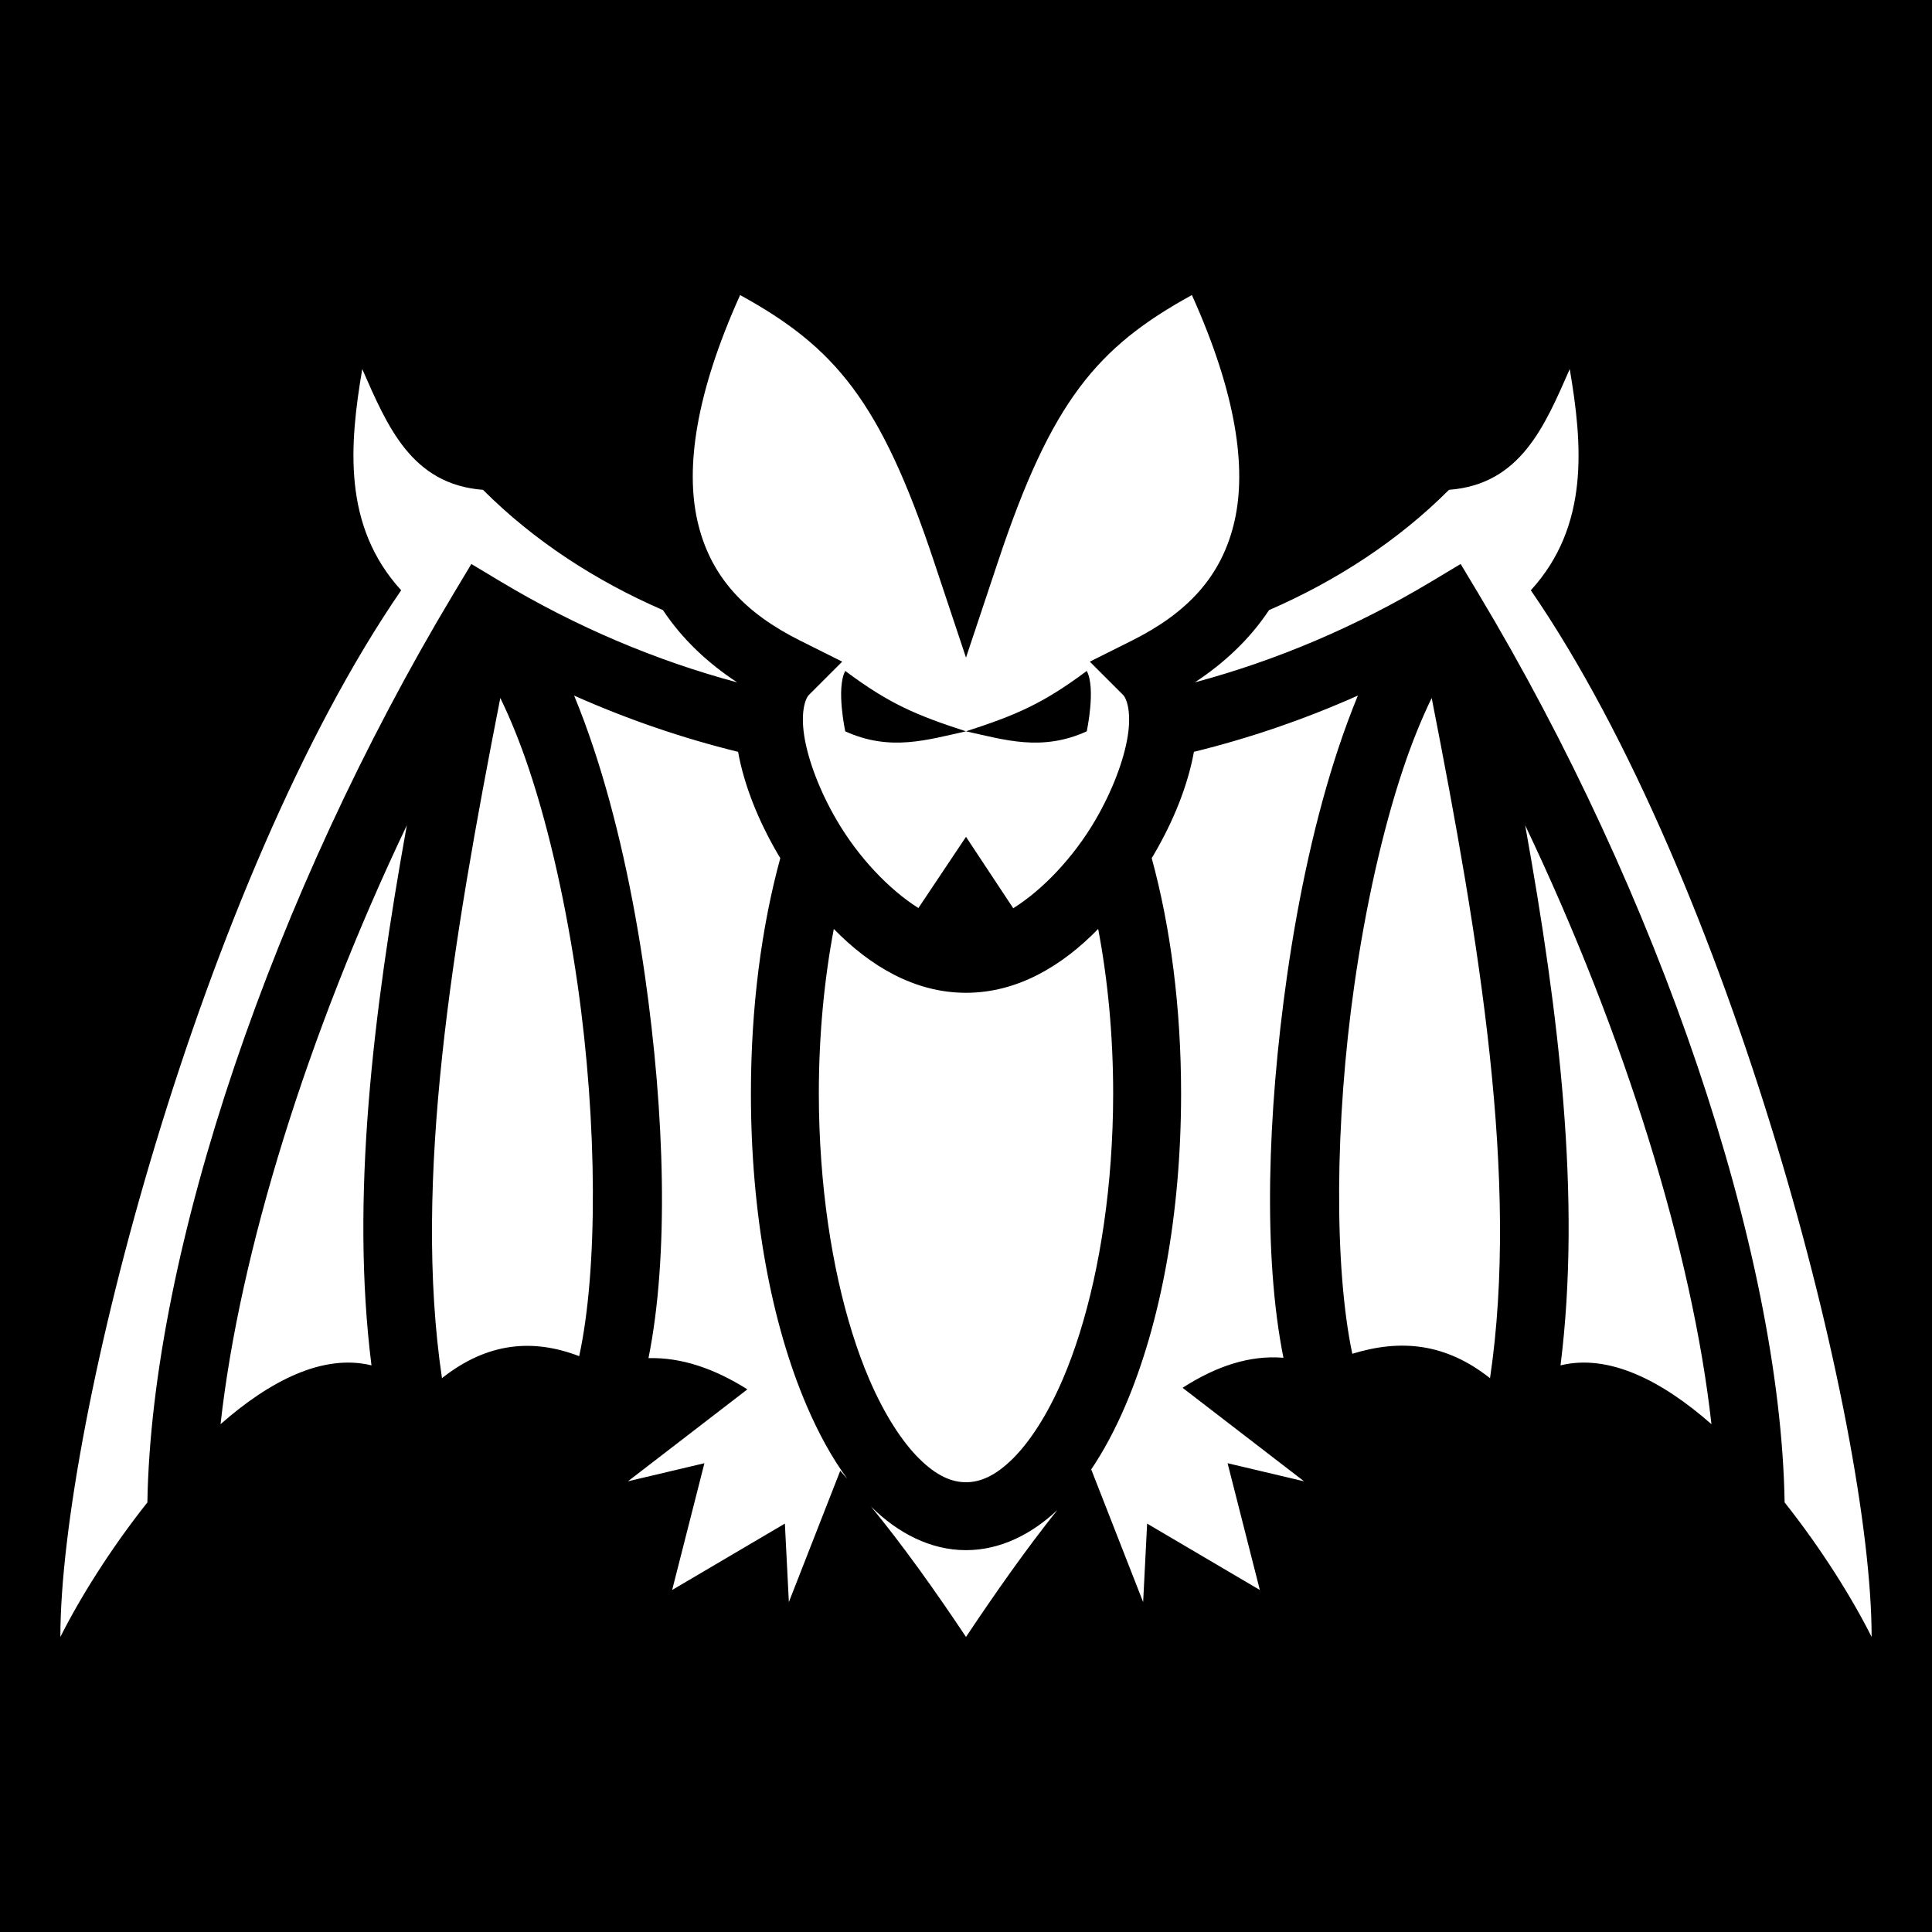
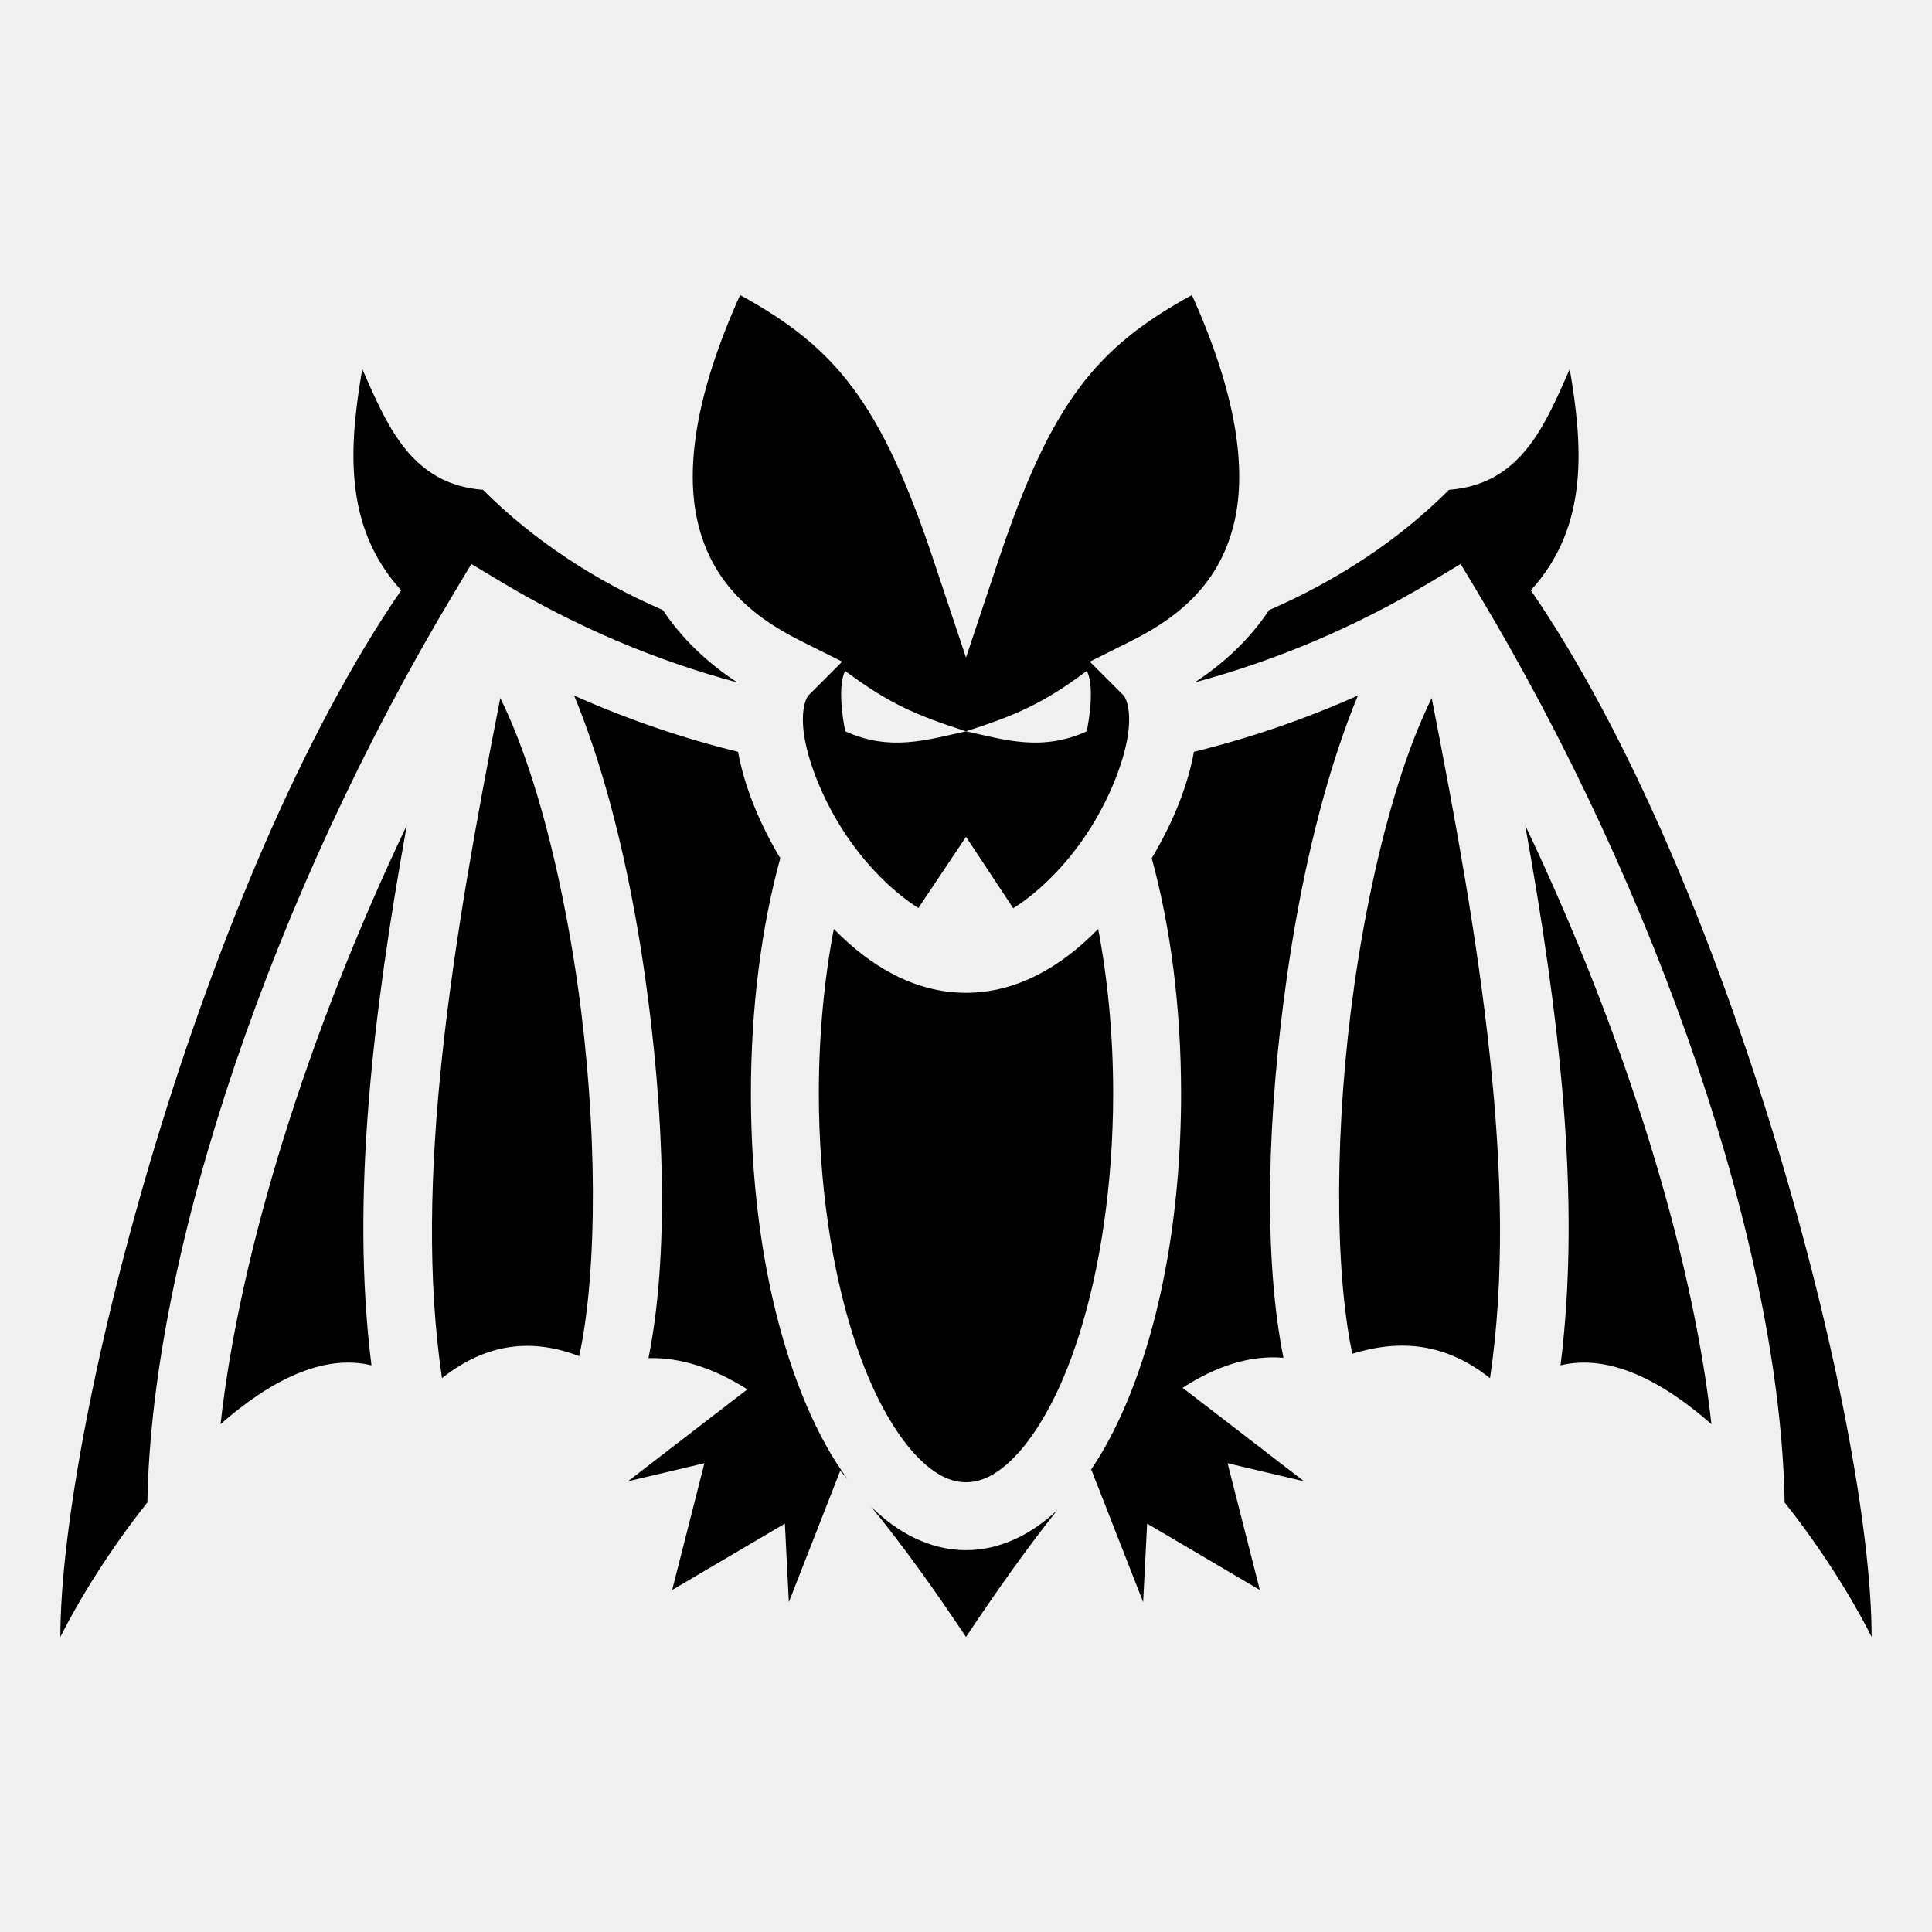
<svg xmlns="http://www.w3.org/2000/svg" viewBox="0 0 512 512">
-   <path d="M0 0h512v512H0z" />
-   <path fill="#fff" d="M196.14 78.192c-11.98 26.54-14.398 45.97-11.355 59.664 3.357 15.106 12.85 24.708 27.24 31.903l11.168 5.583-8.83 8.828c-.94.942-2.235 4.514-1.224 10.9 1.01 6.39 4.1 14.61 8.626 22.335 5.75 9.82 13.835 18.326 21.62 23.235L256 221.77l12.52 18.926c7.814-4.9 15.94-13.433 21.714-23.29 4.526-7.727 7.617-15.947 8.627-22.335 1.012-6.386-.282-9.958-1.223-10.9l-8.83-8.827 11.168-5.584c14.39-7.196 23.883-16.798 27.24-31.904 3.043-13.694.626-33.125-11.354-59.664-25.09 13.792-37.177 28.03-51.32 70.46L256 174.27l-8.54-25.617c-14.143-42.43-26.23-56.67-51.32-70.46zM96 97.808c-3.376 19.912-5.288 41.53 10.314 58.623C53.46 233.354 16 377.273 16 433.81c5.024-10.05 13.206-23.25 23.055-35.647 1.14-66.82 33.374-161.227 81.228-240.983l4.63-7.717 7.718 4.63c20.08 12.047 41.164 20.96 62.73 26.745-7.74-5.074-14.54-11.42-19.673-19.15-17.93-7.796-34.227-18.417-47.687-31.877-18.968-1.448-25.344-16.872-32-32zm320 0c-6.656 15.128-13.032 30.552-32 32-13.46 13.46-29.756 24.08-47.688 31.877-5.133 7.73-11.93 14.076-19.673 19.15 21.566-5.785 42.65-14.698 62.73-26.744l7.718-4.63 4.63 7.717c47.853 79.756 80.088 174.163 81.227 240.984 9.85 12.397 18.03 25.6 23.055 35.648 0-56.536-37.46-200.455-90.314-277.377 15.602-17.093 13.69-38.71 10.314-58.622zm-192 80c11.588 8.65 18.698 11.698 32 16 13.302-4.302 20.412-7.35 32-16 2.458 4.566 0 16 0 16-11.948 5.447-21.853 2.208-32 0-10.147 2.208-20.052 5.447-32 0 0 0-2.458-11.434 0-16zm-71.854 6.525c1.817 4.383 3.522 9.017 5.143 13.88 5.98 17.942 10.558 38.886 13.62 60.32 5.243 36.7 6.394 74.3.945 101.388 8.74-.234 17.477 2.767 26.21 8.274L166.41 392.56l20.268-4.795-8.55 33.595L208 403.77l1.057 20.8 13.615-34.794c.632.695 1.264 1.432 1.896 2.145-4.088-5.556-7.65-12.068-10.78-19.37-9.34-21.792-14.788-50.772-14.788-82.742 0-22.842 2.793-44.14 7.787-62.397-.18-.302-.375-.603-.553-.907-5.21-8.898-9-18.256-10.636-27.26-14.738-3.625-29.273-8.592-43.452-14.91zm207.708 0c-14.18 6.318-28.714 11.285-43.452 14.91-1.637 9.004-5.425 18.362-10.636 27.26-.178.304-.372.605-.553.908C310.207 245.67 313 266.967 313 289.81c0 31.97-5.448 60.95-14.787 82.742-2.734 6.378-5.807 12.136-9.262 17.2.085-.095.17-.198.253-.292l13.74 35.11L304 403.772l29.87 17.59-8.548-33.595 20.268 4.795-32.195-24.782c8.94-5.75 17.842-8.698 26.73-7.957-5.425-27.08-4.27-64.633.965-101.286 3.062-21.435 7.64-42.38 13.62-60.322 1.622-4.862 3.327-9.496 5.144-13.88zm-227.268.64c-12.714 64.79-23.21 127.977-15.46 180.256 12.15-9.62 24.292-10.477 36.362-5.83 4.968-22.784 4.842-61.64-.398-98.32-2.938-20.563-7.36-40.62-12.88-57.177-2.344-7.035-4.942-13.425-7.624-18.93zm246.828 0c-2.682 5.505-5.28 11.895-7.625 18.93-5.52 16.557-9.942 36.614-12.88 57.178-5.19 36.34-5.364 74.816-.537 97.683 12.897-3.96 24.765-2.81 36.5 6.468 7.75-52.28-2.745-115.467-15.46-180.256zm-271.6 33.74c-26.35 55.316-44.32 113.17-49.365 158.712 13.07-11.5 27.16-18.727 39.995-15.59-5.553-44.21.388-93.13 9.368-143.123zm296.374 0c8.98 49.993 14.92 98.912 9.367 143.122 12.835-3.137 26.925 4.09 39.996 15.59-5.044-45.542-23.014-103.396-49.363-158.713zm-183.22 27.466c-2.517 13.256-3.968 28.045-3.968 43.628 0 6.126.233 12.123.656 17.963 1.642 22.645 6.29 42.786 12.676 57.688 4.017 9.372 8.73 16.627 13.307 21.143 4.575 4.517 8.57 6.208 12.36 6.208 3.79 0 7.785-1.69 12.36-6.207 4.577-4.515 9.29-11.77 13.308-21.142 6.386-14.902 11.034-35.043 12.676-57.687.423-5.84.656-11.836.656-17.962 0-15.583-1.45-30.372-3.97-43.63-9.624 9.87-21.444 16.92-35.03 16.92-13.586 0-25.406-7.05-35.03-16.92zm9.805 153.007c8.413 10.265 16.82 22.012 25.227 34.62 8.136-12.204 16.2-23.596 24.207-33.636-6.772 6.394-15.1 10.638-24.207 10.638-9.465 0-18.096-4.578-25.006-11.397-.074-.072-.147-.15-.22-.223z" />
+   <path d="M196.14 78.192c-11.98 26.54-14.398 45.97-11.355 59.664 3.357 15.106 12.85 24.708 27.24 31.903l11.168 5.583-8.83 8.828c-.94.942-2.235 4.514-1.224 10.9 1.01 6.39 4.1 14.61 8.626 22.335 5.75 9.82 13.835 18.326 21.62 23.235L256 221.77l12.52 18.926c7.814-4.9 15.94-13.433 21.714-23.29 4.526-7.727 7.617-15.947 8.627-22.335 1.012-6.386-.282-9.958-1.223-10.9l-8.83-8.827 11.168-5.584c14.39-7.196 23.883-16.798 27.24-31.904 3.043-13.694.626-33.125-11.354-59.664-25.09 13.792-37.177 28.03-51.32 70.46L256 174.27l-8.54-25.617c-14.143-42.43-26.23-56.67-51.32-70.46zM96 97.808c-3.376 19.912-5.288 41.53 10.314 58.623C53.46 233.354 16 377.273 16 433.81c5.024-10.05 13.206-23.25 23.055-35.647 1.14-66.82 33.374-161.227 81.228-240.983l4.63-7.717 7.718 4.63c20.08 12.047 41.164 20.96 62.73 26.745-7.74-5.074-14.54-11.42-19.673-19.15-17.93-7.796-34.227-18.417-47.687-31.877-18.968-1.448-25.344-16.872-32-32zm320 0c-6.656 15.128-13.032 30.552-32 32-13.46 13.46-29.756 24.08-47.688 31.877-5.133 7.73-11.93 14.076-19.673 19.15 21.566-5.785 42.65-14.698 62.73-26.744l7.718-4.63 4.63 7.717c47.853 79.756 80.088 174.163 81.227 240.984 9.85 12.397 18.03 25.6 23.055 35.648 0-56.536-37.46-200.455-90.314-277.377 15.602-17.093 13.69-38.71 10.314-58.622zm-192 80c11.588 8.65 18.698 11.698 32 16 13.302-4.302 20.412-7.35 32-16 2.458 4.566 0 16 0 16-11.948 5.447-21.853 2.208-32 0-10.147 2.208-20.052 5.447-32 0 0 0-2.458-11.434 0-16zm-71.854 6.525c1.817 4.383 3.522 9.017 5.143 13.88 5.98 17.942 10.558 38.886 13.62 60.32 5.243 36.7 6.394 74.3.945 101.388 8.74-.234 17.477 2.767 26.21 8.274L166.41 392.56l20.268-4.795-8.55 33.595L208 403.77l1.057 20.8 13.615-34.794c.632.695 1.264 1.432 1.896 2.145-4.088-5.556-7.65-12.068-10.78-19.37-9.34-21.792-14.788-50.772-14.788-82.742 0-22.842 2.793-44.14 7.787-62.397-.18-.302-.375-.603-.553-.907-5.21-8.898-9-18.256-10.636-27.26-14.738-3.625-29.273-8.592-43.452-14.91zm207.708 0c-14.18 6.318-28.714 11.285-43.452 14.91-1.637 9.004-5.425 18.362-10.636 27.26-.178.304-.372.605-.553.908C310.207 245.67 313 266.967 313 289.81c0 31.97-5.448 60.95-14.787 82.742-2.734 6.378-5.807 12.136-9.262 17.2.085-.095.17-.198.253-.292l13.74 35.11L304 403.772l29.87 17.59-8.548-33.595 20.268 4.795-32.195-24.782c8.94-5.75 17.842-8.698 26.73-7.957-5.425-27.08-4.27-64.633.965-101.286 3.062-21.435 7.64-42.38 13.62-60.322 1.622-4.862 3.327-9.496 5.144-13.88zm-227.268.64c-12.714 64.79-23.21 127.977-15.46 180.256 12.15-9.62 24.292-10.477 36.362-5.83 4.968-22.784 4.842-61.64-.398-98.32-2.938-20.563-7.36-40.62-12.88-57.177-2.344-7.035-4.942-13.425-7.624-18.93zm246.828 0c-2.682 5.505-5.28 11.895-7.625 18.93-5.52 16.557-9.942 36.614-12.88 57.178-5.19 36.34-5.364 74.816-.537 97.683 12.897-3.96 24.765-2.81 36.5 6.468 7.75-52.28-2.745-115.467-15.46-180.256zm-271.6 33.74c-26.35 55.316-44.32 113.17-49.365 158.712 13.07-11.5 27.16-18.727 39.995-15.59-5.553-44.21.388-93.13 9.368-143.123zm296.374 0c8.98 49.993 14.92 98.912 9.367 143.122 12.835-3.137 26.925 4.09 39.996 15.59-5.044-45.542-23.014-103.396-49.363-158.713zm-183.22 27.466c-2.517 13.256-3.968 28.045-3.968 43.628 0 6.126.233 12.123.656 17.963 1.642 22.645 6.29 42.786 12.676 57.688 4.017 9.372 8.73 16.627 13.307 21.143 4.575 4.517 8.57 6.208 12.36 6.208 3.79 0 7.785-1.69 12.36-6.207 4.577-4.515 9.29-11.77 13.308-21.142 6.386-14.902 11.034-35.043 12.676-57.687.423-5.84.656-11.836.656-17.962 0-15.583-1.45-30.372-3.97-43.63-9.624 9.87-21.444 16.92-35.03 16.92-13.586 0-25.406-7.05-35.03-16.92zm9.805 153.007c8.413 10.265 16.82 22.012 25.227 34.62 8.136-12.204 16.2-23.596 24.207-33.636-6.772 6.394-15.1 10.638-24.207 10.638-9.465 0-18.096-4.578-25.006-11.397-.074-.072-.147-.15-.22-.223z" />
</svg>
